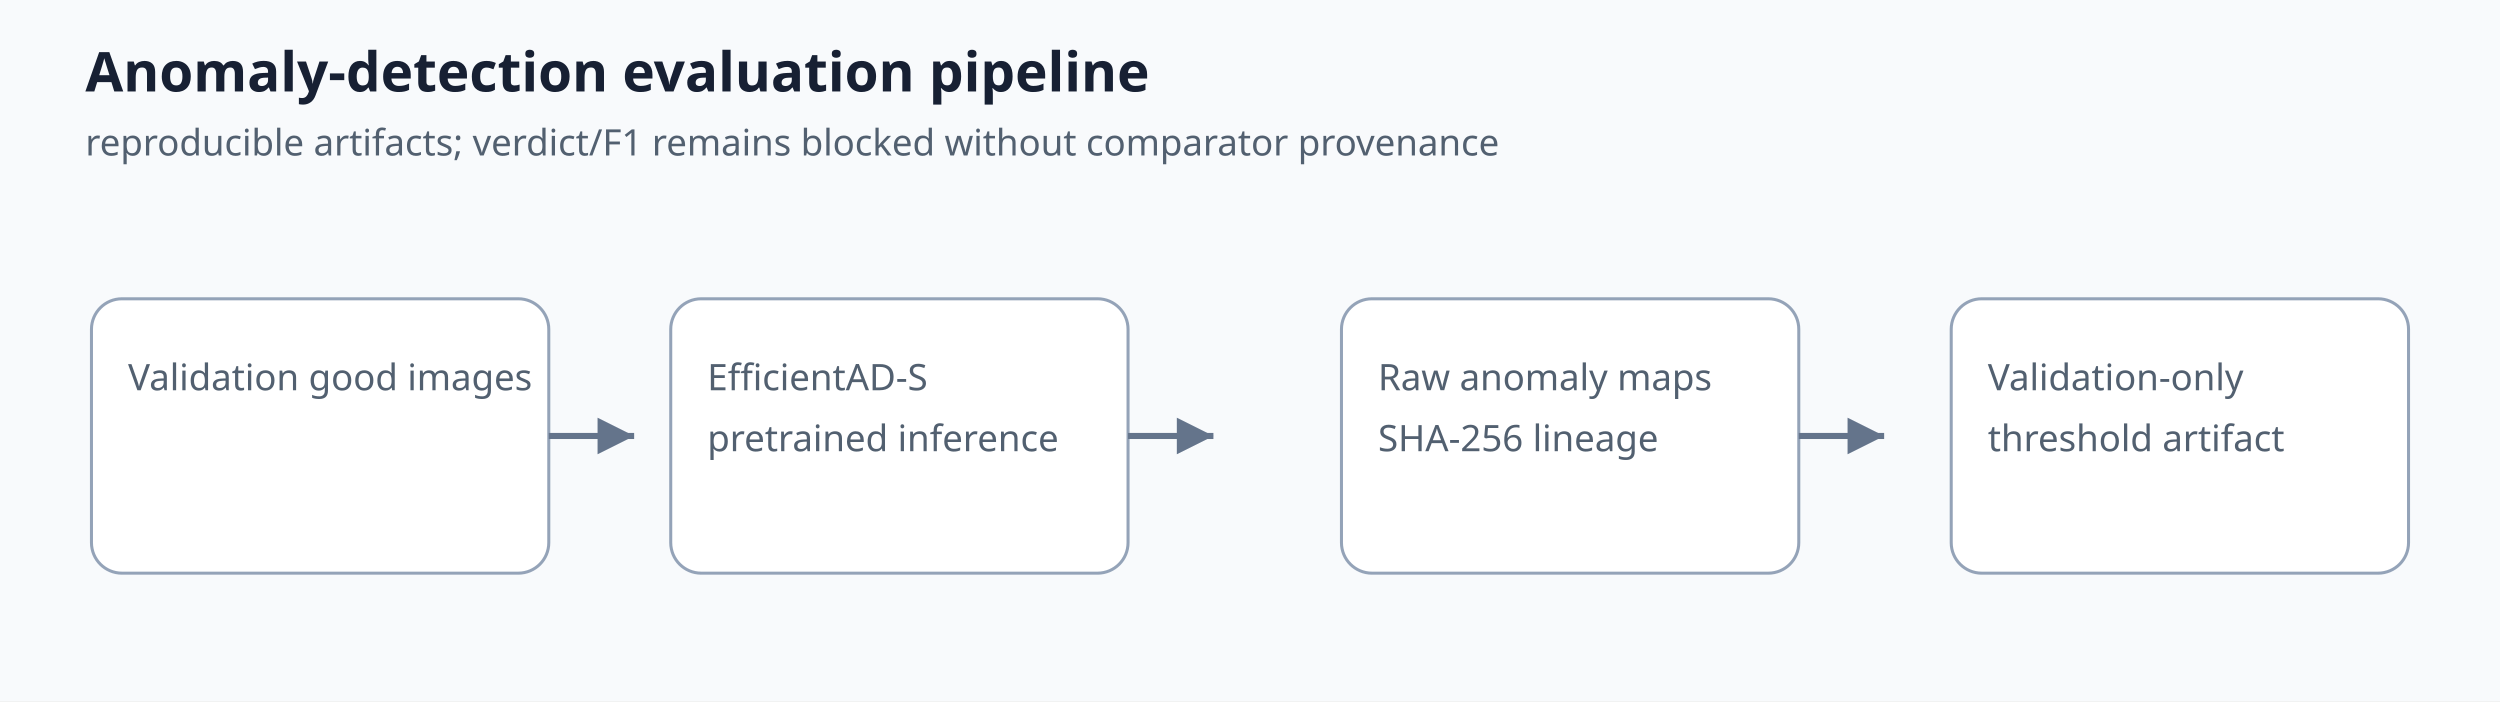
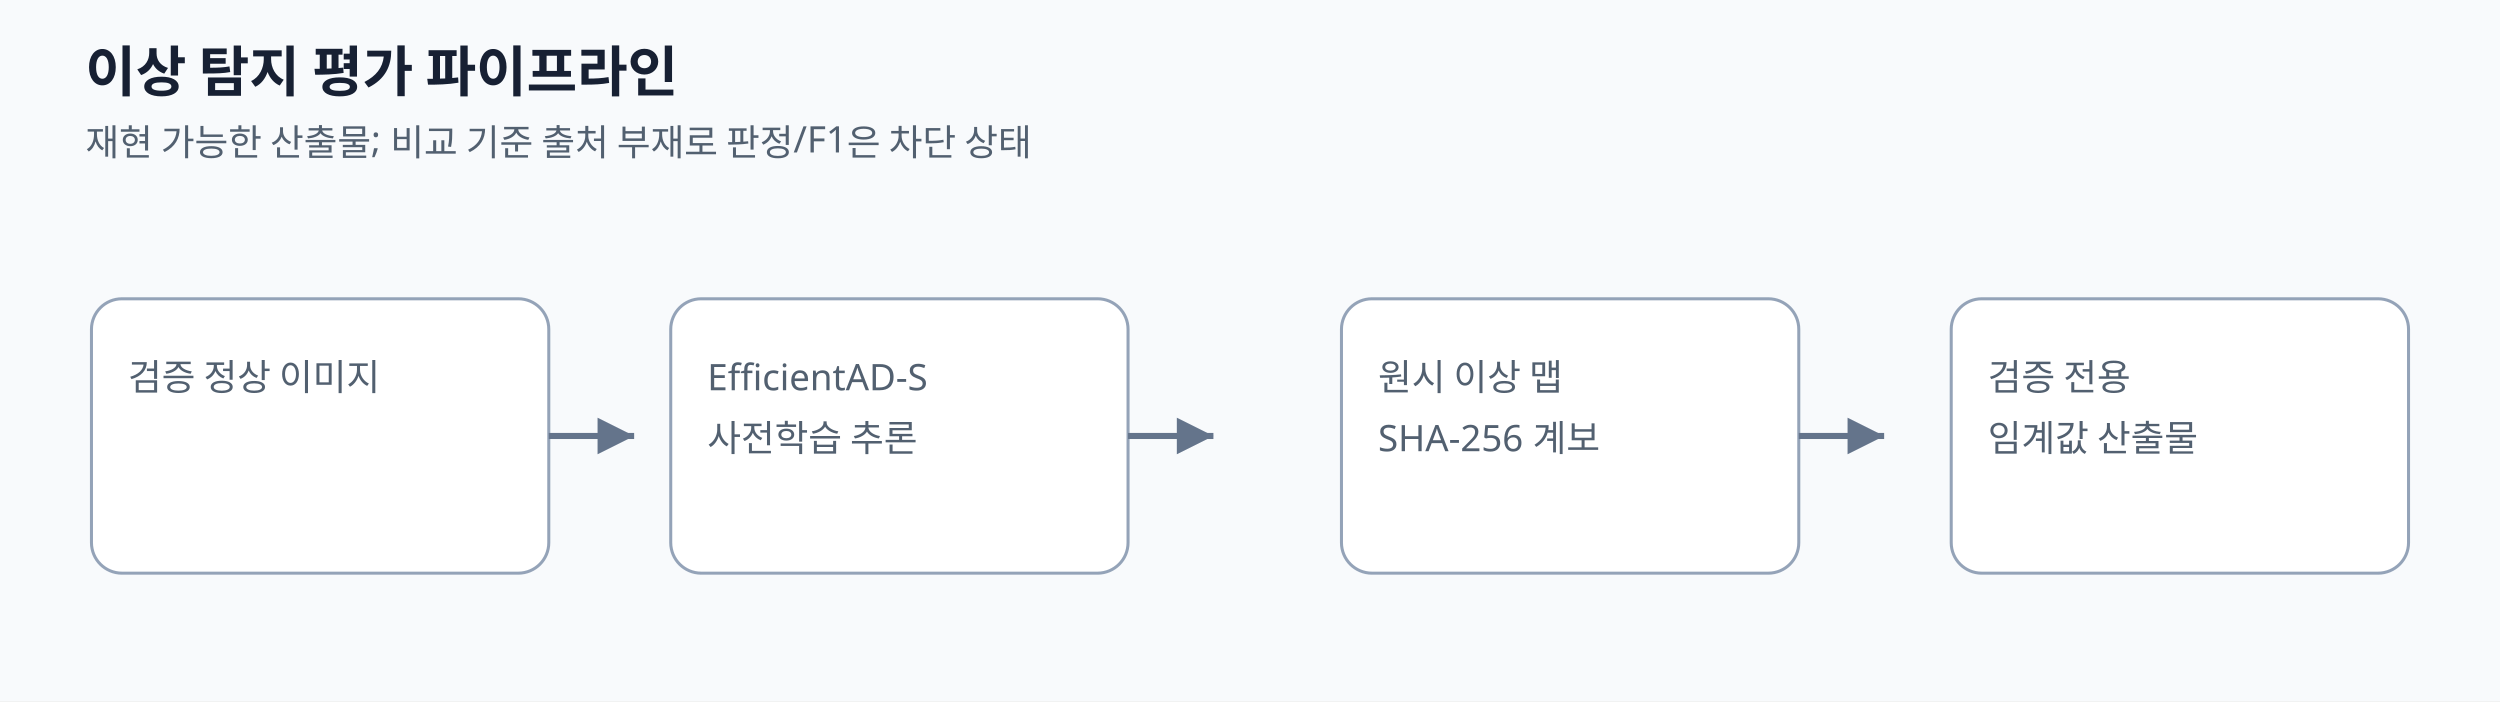
<svg xmlns="http://www.w3.org/2000/svg" width="820" height="230" viewBox="0 0 820 230">
  <style>text{font-family:system-ui,sans-serif;fill:#172033}.t{font-size:18px;font-weight:700}.s{font-size:12px;fill:#526070}.n{font-size:11px;fill:#526070}</style>
  <rect width="100%" height="100%" fill="#f8fafc" />
-   <text x="28" y="30" class="t">Anomaly-detection evaluation pipeline</text>
-   <text x="28" y="51" class="s">reproducible artifacts; verdict/F1 remains blocked without comparator provenance</text>
+   <text x="28" y="30" class="t">이상 탐지 평가 파이프라인</text>
+   <text x="28" y="51" class="s">재현 가능한 산출물; 비교 기준 출처 부재로 판정/F1은 차단 상태</text>
  <rect x="30" y="98" width="150" height="90" rx="10" fill="#fff" stroke="#94a3b8" />
-   <text x="42" y="128" class="s">Validation good images</text>
+   <text x="42" y="128" class="s">검증 정상 이미지</text>
  <rect x="220" y="98" width="150" height="90" rx="10" fill="#fff" stroke="#94a3b8" />
  <text x="232" y="128" class="s">EfficientAD-S</text>
-   <text x="232" y="148" class="s">pretrained inference</text>
+   <text x="232" y="148" class="s">사전학습 추론</text>
  <rect x="440" y="98" width="150" height="90" rx="10" fill="#fff" stroke="#94a3b8" />
-   <text x="452" y="128" class="s">Raw anomaly maps</text>
-   <text x="452" y="148" class="s">SHA-256 lineage</text>
+   <text x="452" y="128" class="s">원시 이상 맵</text>
+   <text x="452" y="148" class="s">SHA-256 계보</text>
  <rect x="640" y="98" width="150" height="90" rx="10" fill="#fff" stroke="#94a3b8" />
-   <text x="652" y="128" class="s">Validation-only</text>
-   <text x="652" y="148" class="s">threshold artifact</text>
+   <text x="652" y="128" class="s">검증 전용</text>
+   <text x="652" y="148" class="s">임계값 산출물</text>
  <path d="M180 143h28" stroke="#64748b" stroke-width="2" marker-end="url(#a)" />
  <path d="M370 143h28" stroke="#64748b" stroke-width="2" marker-end="url(#a)" />
  <path d="M590 143h28" stroke="#64748b" stroke-width="2" marker-end="url(#a)" />
  <defs>
    <marker id="a" markerWidth="8" markerHeight="8" refX="6" refY="3" orient="auto">
      <path d="M0,0 L0,6 L6,3z" fill="#64748b" />
    </marker>
  </defs>
</svg>
